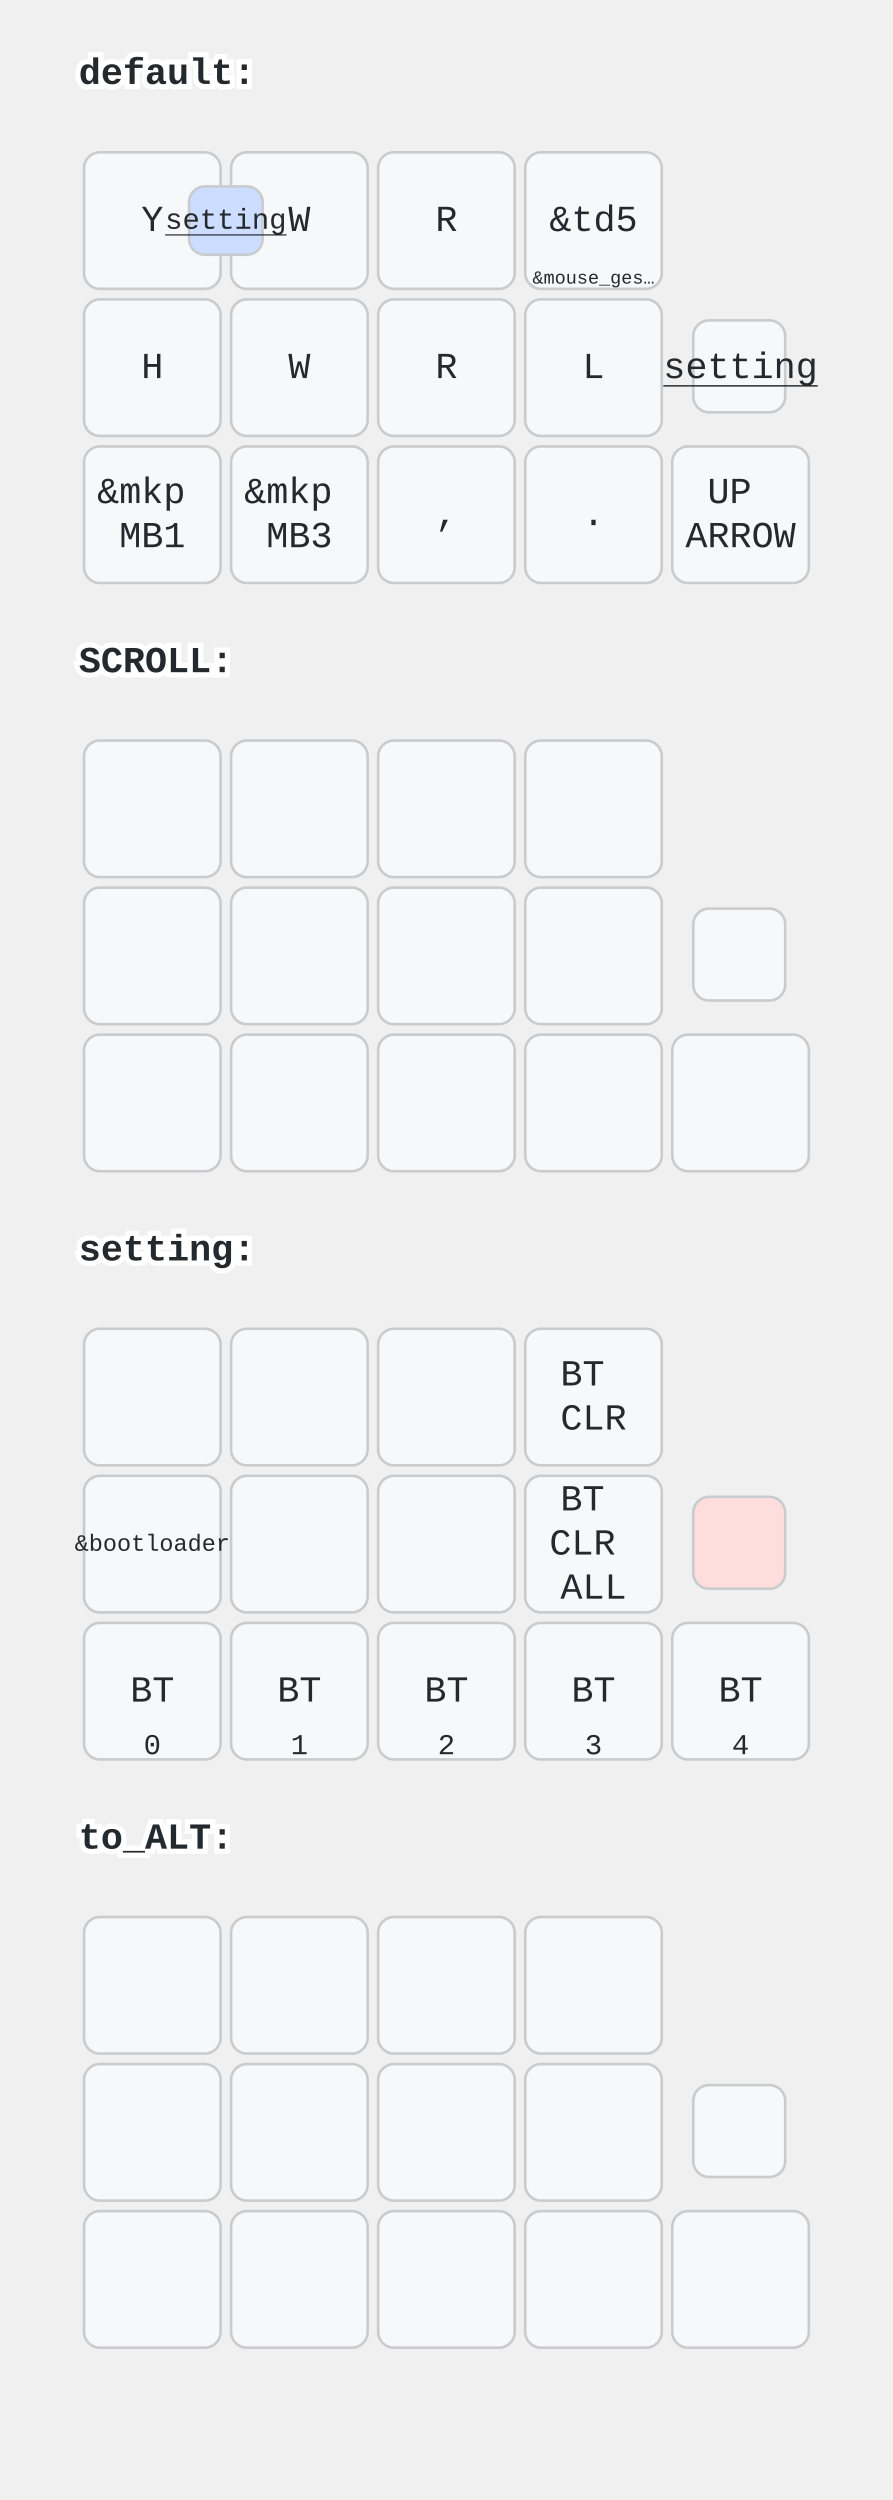
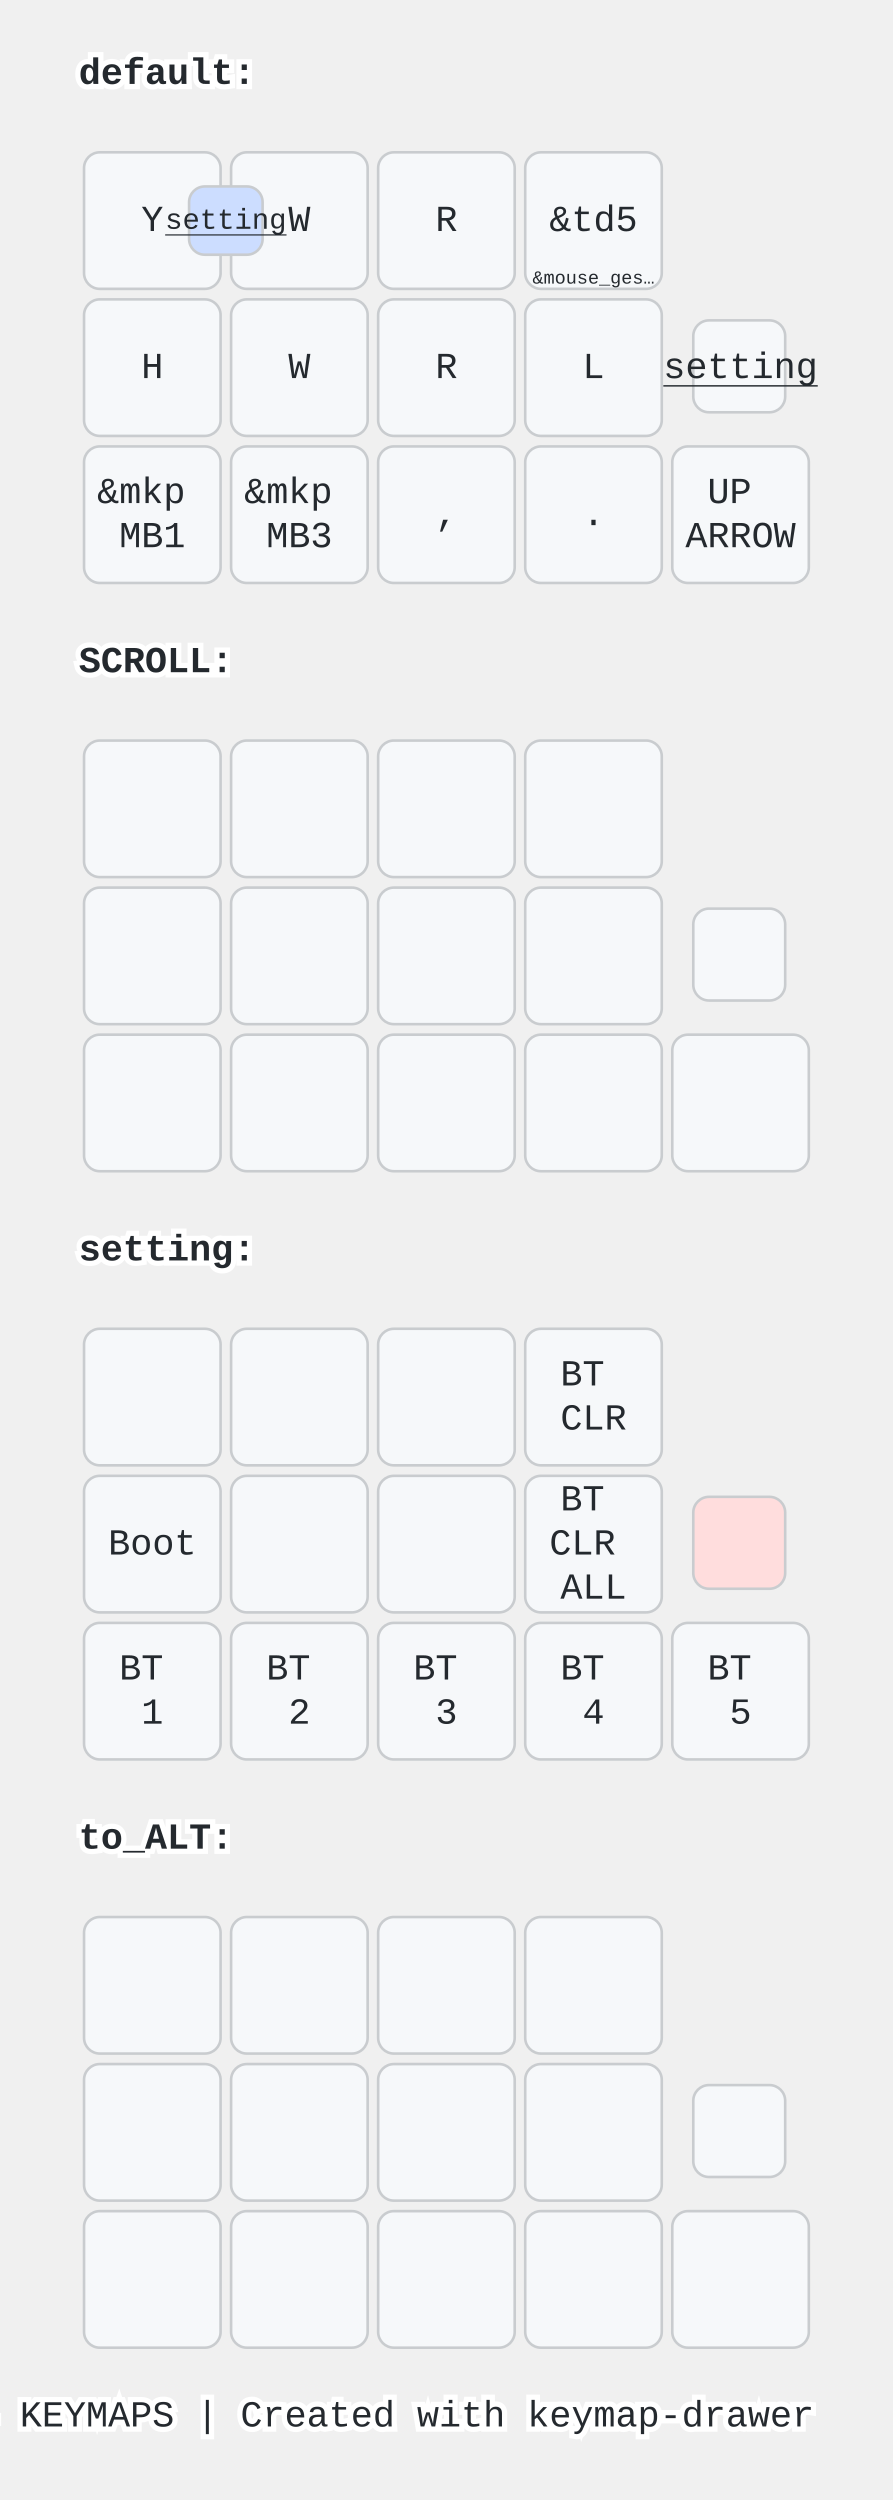
<svg xmlns="http://www.w3.org/2000/svg" width="340" height="952" viewBox="0 0 340 952" class="keymap">
  <style>/* inherit to force styles through use tags */
svg path {
    fill: inherit;
}

/* font and background color specifications */
svg.keymap {
    font-family: SFMono-Regular,Consolas,Liberation Mono,Menlo,monospace;
    font-size: 14px;
    font-kerning: normal;
    text-rendering: optimizeLegibility;
    fill: #24292e;
}

/* default key styling */
rect.key {
    fill: #f6f8fa;
}

rect.key, rect.combo {
    stroke: #c9cccf;
    stroke-width: 1;
}

/* default key side styling, only used is draw_key_sides is set */
rect.side {
    filter: brightness(90%);
}

/* color accent for combo boxes */
rect.combo, rect.combo-separate {
    fill: #cdf;
}

/* color accent for held keys */
rect.held, rect.combo.held {
    fill: #fdd;
}

/* color accent for ghost (optional) keys */
rect.ghost, rect.combo.ghost {
    stroke-dasharray: 4, 4;
    stroke-width: 2;
}

text {
    text-anchor: middle;
    dominant-baseline: middle;
}

/* styling for layer labels */
text.label {
    font-weight: bold;
    text-anchor: start;
    stroke: white;
    stroke-width: 4;
    paint-order: stroke;
}

/* styling for optional footer */
text.footer {
    text-anchor: end;
    dominant-baseline: auto;
    stroke: white;
    stroke-width: 4;
    paint-order: stroke;
}

/* styling for combo tap, and key non-tap label text */
text.combo, text.hold, text.shifted, text.left, text.right {
    font-size: 11px;
}

text.hold {
    text-anchor: middle;
    dominant-baseline: auto;
}

text.shifted {
    text-anchor: middle;
    dominant-baseline: hanging;
}

text.left {
    text-anchor: start;
}

text.right {
    text-anchor: end;
}

text.layer-activator {
    text-decoration: underline;
}

/* styling for hold/shifted label text in combo box */
text.combo.hold, text.combo.shifted, text.combo.left, text.combo.right {
    font-size: 8px;
}

/* lighter symbol for transparent keys */
text.trans {
    fill: #7b7e81;
}

/* styling for combo dendrons */
path.combo {
    stroke-width: 1;
    stroke: gray;
    fill: none;
}

/* Start Tabler Icons Cleanup */
/* cannot use height/width with glyphs */
.icon-tabler &gt; path {
    fill: inherit;
    stroke: inherit;
    stroke-width: 2;
}
/* hide tabler's default box */
.icon-tabler &gt; path[stroke="none"][fill="none"] {
    visibility: hidden;
}
/* End Tabler Icons Cleanup */
</style>
  <g transform="translate(30, 0)" class="layer-default">
    <text x="0" y="28" class="label" id="default">default:</text>
    <g transform="translate(0, 56)">
      <g transform="translate(28, 28)" class="key keypos-0">
        <rect rx="6" ry="6" x="-26" y="-26" width="52" height="52" class="key" />
        <text x="0" y="0" class="key tap">Y</text>
      </g>
      <g transform="translate(84, 28)" class="key keypos-1">
        <rect rx="6" ry="6" x="-26" y="-26" width="52" height="52" class="key" />
        <text x="0" y="0" class="key tap">W</text>
      </g>
      <g transform="translate(140, 28)" class="key keypos-2">
        <rect rx="6" ry="6" x="-26" y="-26" width="52" height="52" class="key" />
        <text x="0" y="0" class="key tap">R</text>
      </g>
      <g transform="translate(196, 28)" class="key keypos-3">
        <rect rx="6" ry="6" x="-26" y="-26" width="52" height="52" class="key" />
        <text x="0" y="0" class="key tap">&amp;td5</text>
        <text x="0" y="24" class="key hold">
          <tspan style="font-size: 64%">&amp;mouse_ges…</tspan>
        </text>
      </g>
      <g transform="translate(28, 84)" class="key keypos-4">
        <rect rx="6" ry="6" x="-26" y="-26" width="52" height="52" class="key" />
        <text x="0" y="0" class="key tap">H</text>
      </g>
      <g transform="translate(84, 84)" class="key keypos-5">
        <rect rx="6" ry="6" x="-26" y="-26" width="52" height="52" class="key" />
        <text x="0" y="0" class="key tap">W</text>
      </g>
      <g transform="translate(140, 84)" class="key keypos-6">
        <rect rx="6" ry="6" x="-26" y="-26" width="52" height="52" class="key" />
        <text x="0" y="0" class="key tap">R</text>
      </g>
      <g transform="translate(196, 84)" class="key keypos-7">
        <rect rx="6" ry="6" x="-26" y="-26" width="52" height="52" class="key" />
        <text x="0" y="0" class="key tap">L</text>
      </g>
      <g transform="translate(252, 84)" class="key keypos-8">
        <rect rx="6" ry="6" x="-18" y="-18" width="35" height="35" class="key" />
        <a href="#setting">
          <text x="0" y="0" class="key tap layer-activator">setting</text>
        </a>
      </g>
      <g transform="translate(28, 140)" class="key keypos-9">
        <rect rx="6" ry="6" x="-26" y="-26" width="52" height="52" class="key" />
        <text x="0" y="0" class="key tap">
          <tspan x="0" dy="-0.6em">&amp;mkp</tspan>
          <tspan x="0" dy="1.2em">MB1</tspan>
        </text>
      </g>
      <g transform="translate(84, 140)" class="key keypos-10">
        <rect rx="6" ry="6" x="-26" y="-26" width="52" height="52" class="key" />
        <text x="0" y="0" class="key tap">
          <tspan x="0" dy="-0.6em">&amp;mkp</tspan>
          <tspan x="0" dy="1.2em">MB3</tspan>
        </text>
      </g>
      <g transform="translate(140, 140)" class="key keypos-11">
        <rect rx="6" ry="6" x="-26" y="-26" width="52" height="52" class="key" />
        <text x="0" y="0" class="key tap">,</text>
      </g>
      <g transform="translate(196, 140)" class="key keypos-12">
        <rect rx="6" ry="6" x="-26" y="-26" width="52" height="52" class="key" />
        <text x="0" y="0" class="key tap">.</text>
      </g>
      <g transform="translate(252, 140)" class="key keypos-13">
        <rect rx="6" ry="6" x="-26" y="-26" width="52" height="52" class="key" />
        <text x="0" y="0" class="key tap">
          <tspan x="0" dy="-0.6em">UP</tspan>
          <tspan x="0" dy="1.2em">ARROW</tspan>
        </text>
      </g>
      <g class="combo combopos-0">
        <rect rx="6" ry="6" x="42" y="15" width="28" height="26" class="combo" />
        <a href="#setting">
          <text x="56" y="28" class="combo tap layer-activator">setting</text>
        </a>
      </g>
    </g>
  </g>
  <g transform="translate(30, 224)" class="layer-SCROLL">
    <text x="0" y="28" class="label" id="SCROLL">SCROLL:</text>
    <g transform="translate(0, 56)">
      <g transform="translate(28, 28)" class="key keypos-0">
        <rect rx="6" ry="6" x="-26" y="-26" width="52" height="52" class="key" />
      </g>
      <g transform="translate(84, 28)" class="key keypos-1">
        <rect rx="6" ry="6" x="-26" y="-26" width="52" height="52" class="key" />
      </g>
      <g transform="translate(140, 28)" class="key keypos-2">
        <rect rx="6" ry="6" x="-26" y="-26" width="52" height="52" class="key" />
      </g>
      <g transform="translate(196, 28)" class="key keypos-3">
        <rect rx="6" ry="6" x="-26" y="-26" width="52" height="52" class="key" />
      </g>
      <g transform="translate(28, 84)" class="key keypos-4">
        <rect rx="6" ry="6" x="-26" y="-26" width="52" height="52" class="key" />
      </g>
      <g transform="translate(84, 84)" class="key keypos-5">
        <rect rx="6" ry="6" x="-26" y="-26" width="52" height="52" class="key" />
      </g>
      <g transform="translate(140, 84)" class="key keypos-6">
        <rect rx="6" ry="6" x="-26" y="-26" width="52" height="52" class="key" />
      </g>
      <g transform="translate(196, 84)" class="key keypos-7">
        <rect rx="6" ry="6" x="-26" y="-26" width="52" height="52" class="key" />
      </g>
      <g transform="translate(252, 84)" class="key keypos-8">
        <rect rx="6" ry="6" x="-18" y="-18" width="35" height="35" class="key" />
      </g>
      <g transform="translate(28, 140)" class="key keypos-9">
        <rect rx="6" ry="6" x="-26" y="-26" width="52" height="52" class="key" />
      </g>
      <g transform="translate(84, 140)" class="key keypos-10">
        <rect rx="6" ry="6" x="-26" y="-26" width="52" height="52" class="key" />
      </g>
      <g transform="translate(140, 140)" class="key keypos-11">
        <rect rx="6" ry="6" x="-26" y="-26" width="52" height="52" class="key" />
      </g>
      <g transform="translate(196, 140)" class="key keypos-12">
        <rect rx="6" ry="6" x="-26" y="-26" width="52" height="52" class="key" />
      </g>
      <g transform="translate(252, 140)" class="key keypos-13">
        <rect rx="6" ry="6" x="-26" y="-26" width="52" height="52" class="key" />
      </g>
    </g>
  </g>
  <g transform="translate(30, 448)" class="layer-setting">
    <text x="0" y="28" class="label" id="setting">setting:</text>
    <g transform="translate(0, 56)">
      <g transform="translate(28, 28)" class="key keypos-0">
        <rect rx="6" ry="6" x="-26" y="-26" width="52" height="52" class="key" />
      </g>
      <g transform="translate(84, 28)" class="key keypos-1">
        <rect rx="6" ry="6" x="-26" y="-26" width="52" height="52" class="key" />
      </g>
      <g transform="translate(140, 28)" class="key keypos-2">
        <rect rx="6" ry="6" x="-26" y="-26" width="52" height="52" class="key" />
      </g>
      <g transform="translate(196, 28)" class="key keypos-3">
        <rect rx="6" ry="6" x="-26" y="-26" width="52" height="52" class="key" />
        <text x="0" y="0" class="key tap">
          <tspan x="0" dy="-0.6em">BT</tspan>
          <tspan x="0" dy="1.2em">CLR</tspan>
        </text>
      </g>
      <g transform="translate(28, 84)" class="key keypos-4">
        <rect rx="6" ry="6" x="-26" y="-26" width="52" height="52" class="key" />
-         <text x="0" y="0" class="key tap">
-           <tspan style="font-size: 64%">&amp;bootloader</tspan>
-         </text>
+         <text x="0" y="0" class="key tap">Boot</text>
      </g>
      <g transform="translate(84, 84)" class="key keypos-5">
        <rect rx="6" ry="6" x="-26" y="-26" width="52" height="52" class="key" />
      </g>
      <g transform="translate(140, 84)" class="key keypos-6">
        <rect rx="6" ry="6" x="-26" y="-26" width="52" height="52" class="key" />
      </g>
      <g transform="translate(196, 84)" class="key keypos-7">
        <rect rx="6" ry="6" x="-26" y="-26" width="52" height="52" class="key" />
        <text x="0" y="0" class="key tap">
          <tspan x="0" dy="-1.2em">BT</tspan>
          <tspan x="0" dy="1.2em">CLR</tspan>
          <tspan x="0" dy="1.2em">ALL</tspan>
        </text>
      </g>
      <g transform="translate(252, 84)" class="key held keypos-8">
        <rect rx="6" ry="6" x="-18" y="-18" width="35" height="35" class="key held" />
      </g>
      <g transform="translate(28, 140)" class="key keypos-9">
        <rect rx="6" ry="6" x="-26" y="-26" width="52" height="52" class="key" />
-         <text x="0" y="0" class="key tap">BT</text>
-         <text x="0" y="24" class="key hold">0</text>
+         <text x="0" y="0" class="key tap">
+           <tspan x="0" dy="-0.6em">BT</tspan>
+           <tspan x="0" dy="1.2em">1</tspan>
+         </text>
      </g>
      <g transform="translate(84, 140)" class="key keypos-10">
        <rect rx="6" ry="6" x="-26" y="-26" width="52" height="52" class="key" />
-         <text x="0" y="0" class="key tap">BT</text>
-         <text x="0" y="24" class="key hold">1</text>
+         <text x="0" y="0" class="key tap">
+           <tspan x="0" dy="-0.6em">BT</tspan>
+           <tspan x="0" dy="1.2em">2</tspan>
+         </text>
      </g>
      <g transform="translate(140, 140)" class="key keypos-11">
        <rect rx="6" ry="6" x="-26" y="-26" width="52" height="52" class="key" />
-         <text x="0" y="0" class="key tap">BT</text>
-         <text x="0" y="24" class="key hold">2</text>
+         <text x="0" y="0" class="key tap">
+           <tspan x="0" dy="-0.6em">BT</tspan>
+           <tspan x="0" dy="1.2em">3</tspan>
+         </text>
      </g>
      <g transform="translate(196, 140)" class="key keypos-12">
        <rect rx="6" ry="6" x="-26" y="-26" width="52" height="52" class="key" />
-         <text x="0" y="0" class="key tap">BT</text>
-         <text x="0" y="24" class="key hold">3</text>
+         <text x="0" y="0" class="key tap">
+           <tspan x="0" dy="-0.6em">BT</tspan>
+           <tspan x="0" dy="1.2em">4</tspan>
+         </text>
      </g>
      <g transform="translate(252, 140)" class="key keypos-13">
        <rect rx="6" ry="6" x="-26" y="-26" width="52" height="52" class="key" />
-         <text x="0" y="0" class="key tap">BT</text>
-         <text x="0" y="24" class="key hold">4</text>
+         <text x="0" y="0" class="key tap">
+           <tspan x="0" dy="-0.6em">BT</tspan>
+           <tspan x="0" dy="1.2em">5</tspan>
+         </text>
      </g>
    </g>
  </g>
  <g transform="translate(30, 672)" class="layer-to_ALT">
    <text x="0" y="28" class="label" id="to_ALT">to_ALT:</text>
    <g transform="translate(0, 56)">
      <g transform="translate(28, 28)" class="key keypos-0">
        <rect rx="6" ry="6" x="-26" y="-26" width="52" height="52" class="key" />
      </g>
      <g transform="translate(84, 28)" class="key keypos-1">
        <rect rx="6" ry="6" x="-26" y="-26" width="52" height="52" class="key" />
      </g>
      <g transform="translate(140, 28)" class="key keypos-2">
        <rect rx="6" ry="6" x="-26" y="-26" width="52" height="52" class="key" />
      </g>
      <g transform="translate(196, 28)" class="key keypos-3">
        <rect rx="6" ry="6" x="-26" y="-26" width="52" height="52" class="key" />
      </g>
      <g transform="translate(28, 84)" class="key keypos-4">
        <rect rx="6" ry="6" x="-26" y="-26" width="52" height="52" class="key" />
      </g>
      <g transform="translate(84, 84)" class="key keypos-5">
        <rect rx="6" ry="6" x="-26" y="-26" width="52" height="52" class="key" />
      </g>
      <g transform="translate(140, 84)" class="key keypos-6">
        <rect rx="6" ry="6" x="-26" y="-26" width="52" height="52" class="key" />
      </g>
      <g transform="translate(196, 84)" class="key keypos-7">
        <rect rx="6" ry="6" x="-26" y="-26" width="52" height="52" class="key" />
      </g>
      <g transform="translate(252, 84)" class="key keypos-8">
        <rect rx="6" ry="6" x="-18" y="-18" width="35" height="35" class="key" />
      </g>
      <g transform="translate(28, 140)" class="key keypos-9">
        <rect rx="6" ry="6" x="-26" y="-26" width="52" height="52" class="key" />
      </g>
      <g transform="translate(84, 140)" class="key keypos-10">
        <rect rx="6" ry="6" x="-26" y="-26" width="52" height="52" class="key" />
      </g>
      <g transform="translate(140, 140)" class="key keypos-11">
        <rect rx="6" ry="6" x="-26" y="-26" width="52" height="52" class="key" />
      </g>
      <g transform="translate(196, 140)" class="key keypos-12">
        <rect rx="6" ry="6" x="-26" y="-26" width="52" height="52" class="key" />
      </g>
      <g transform="translate(252, 140)" class="key keypos-13">
        <rect rx="6" ry="6" x="-26" y="-26" width="52" height="52" class="key" />
      </g>
    </g>
  </g>
+   <text x="310.0" y="924.0" class="footer">Enigma_04 KEYMAPS | Created with keymap-drawer</text>
</svg>
